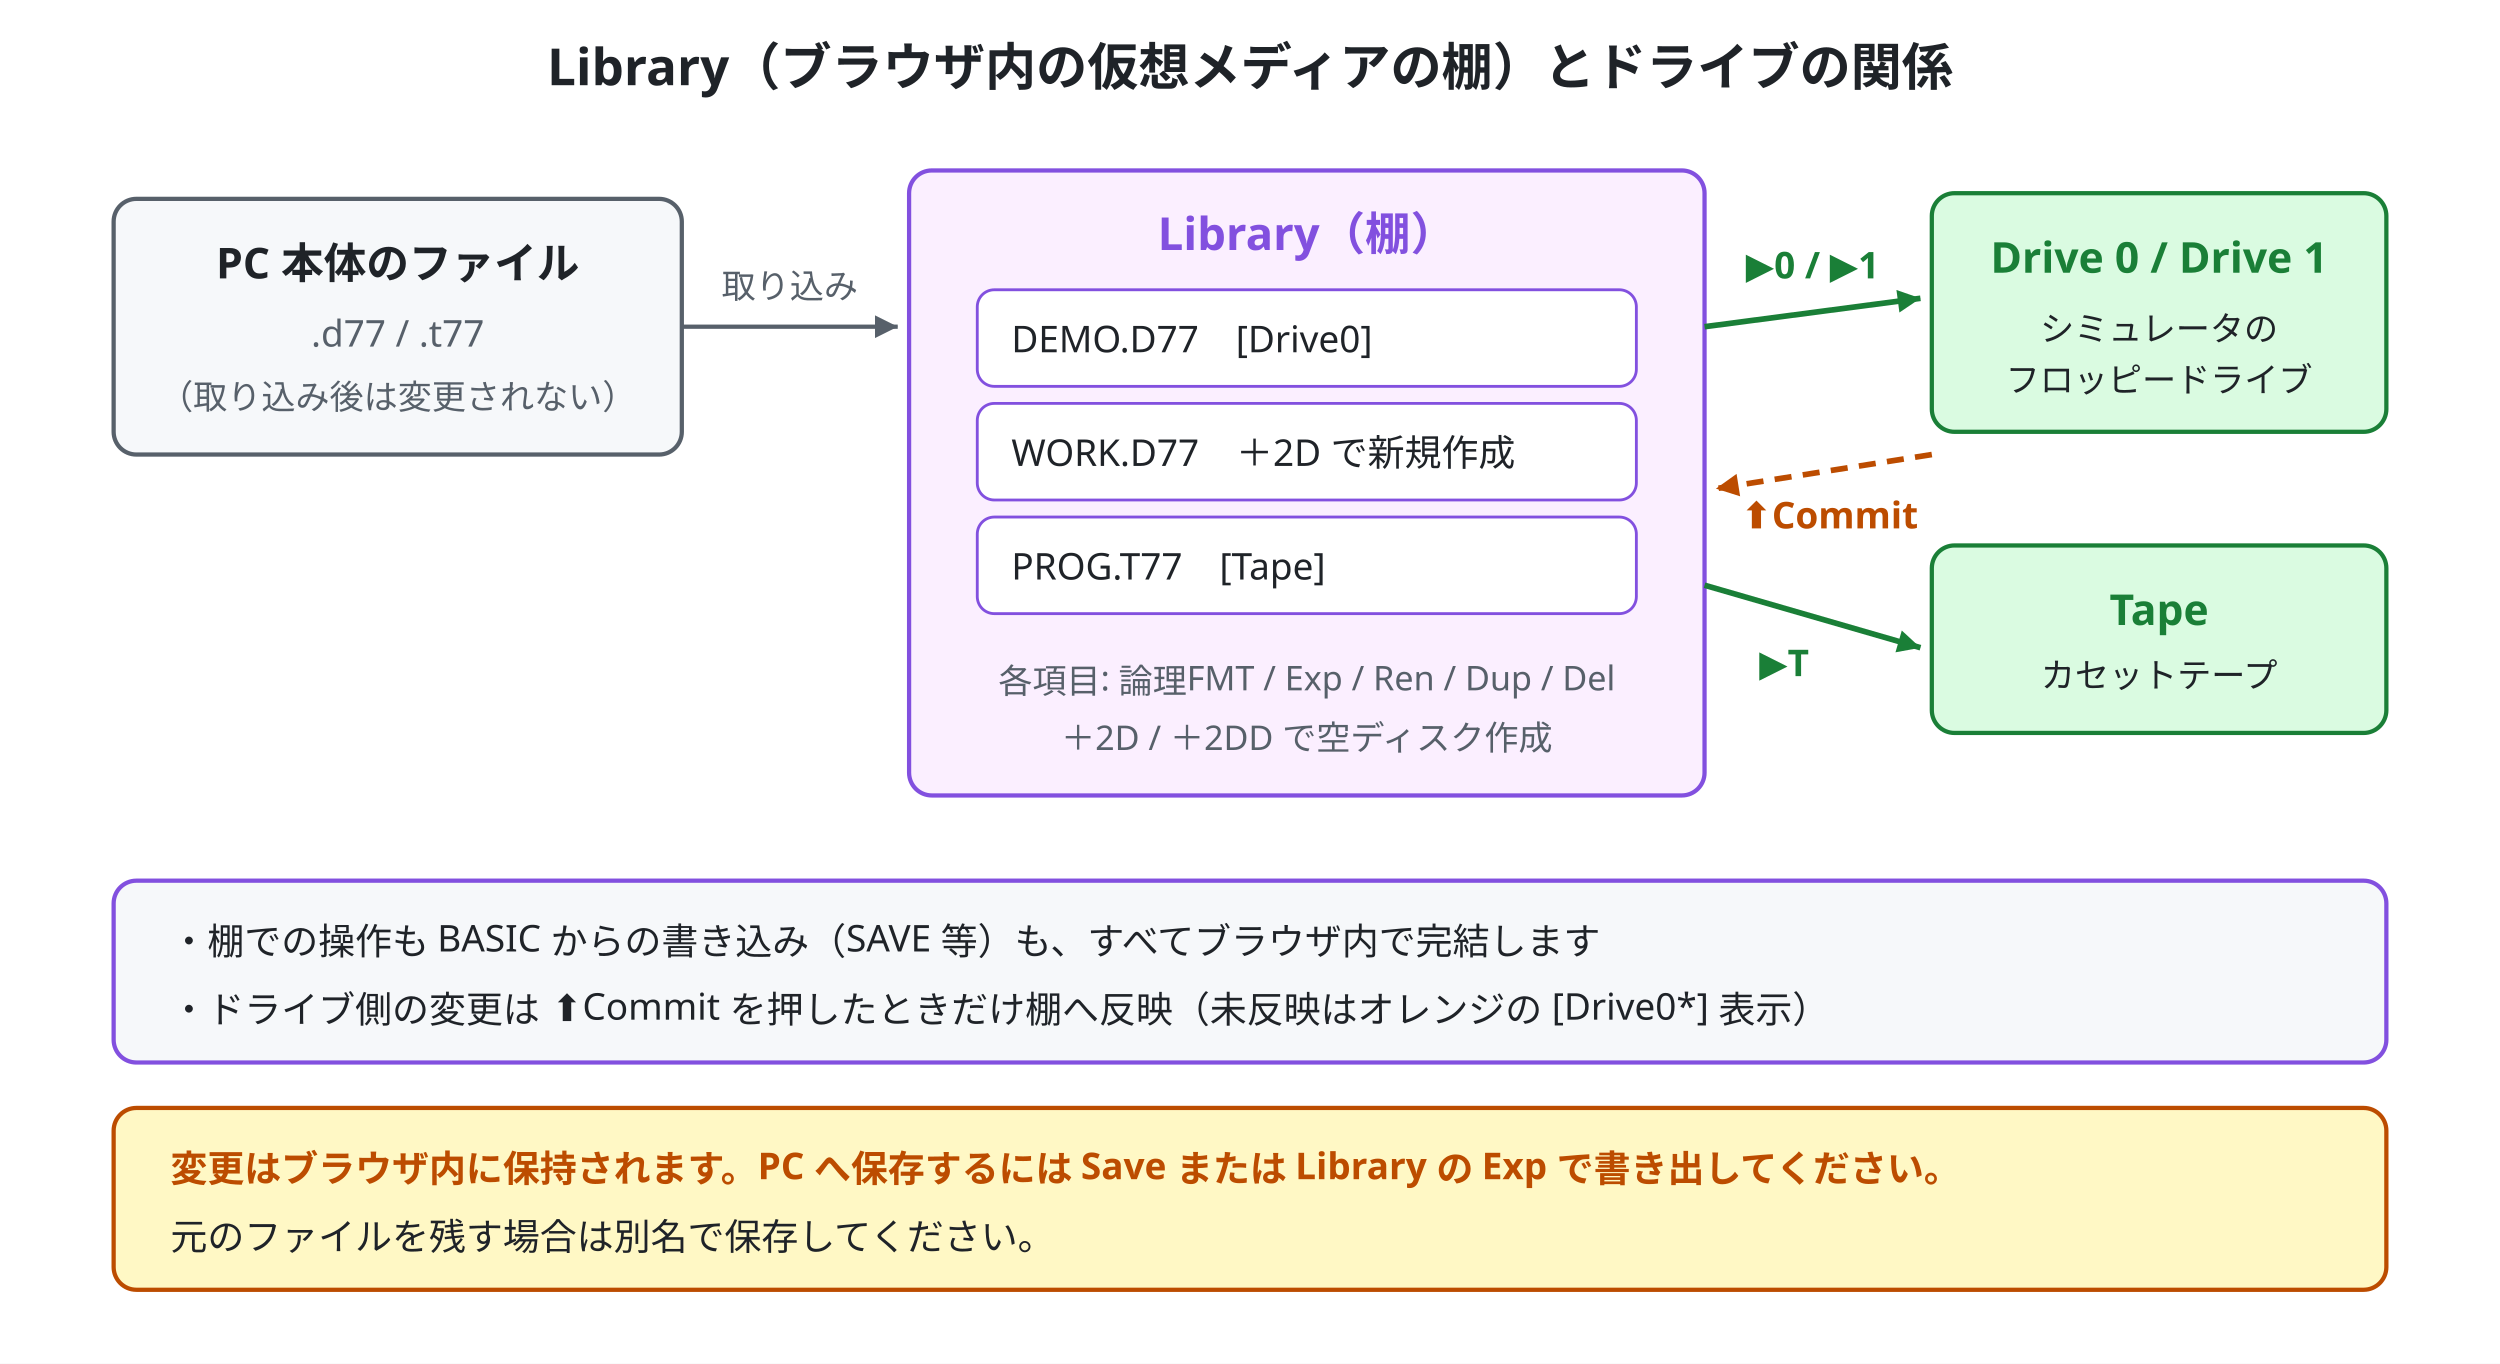
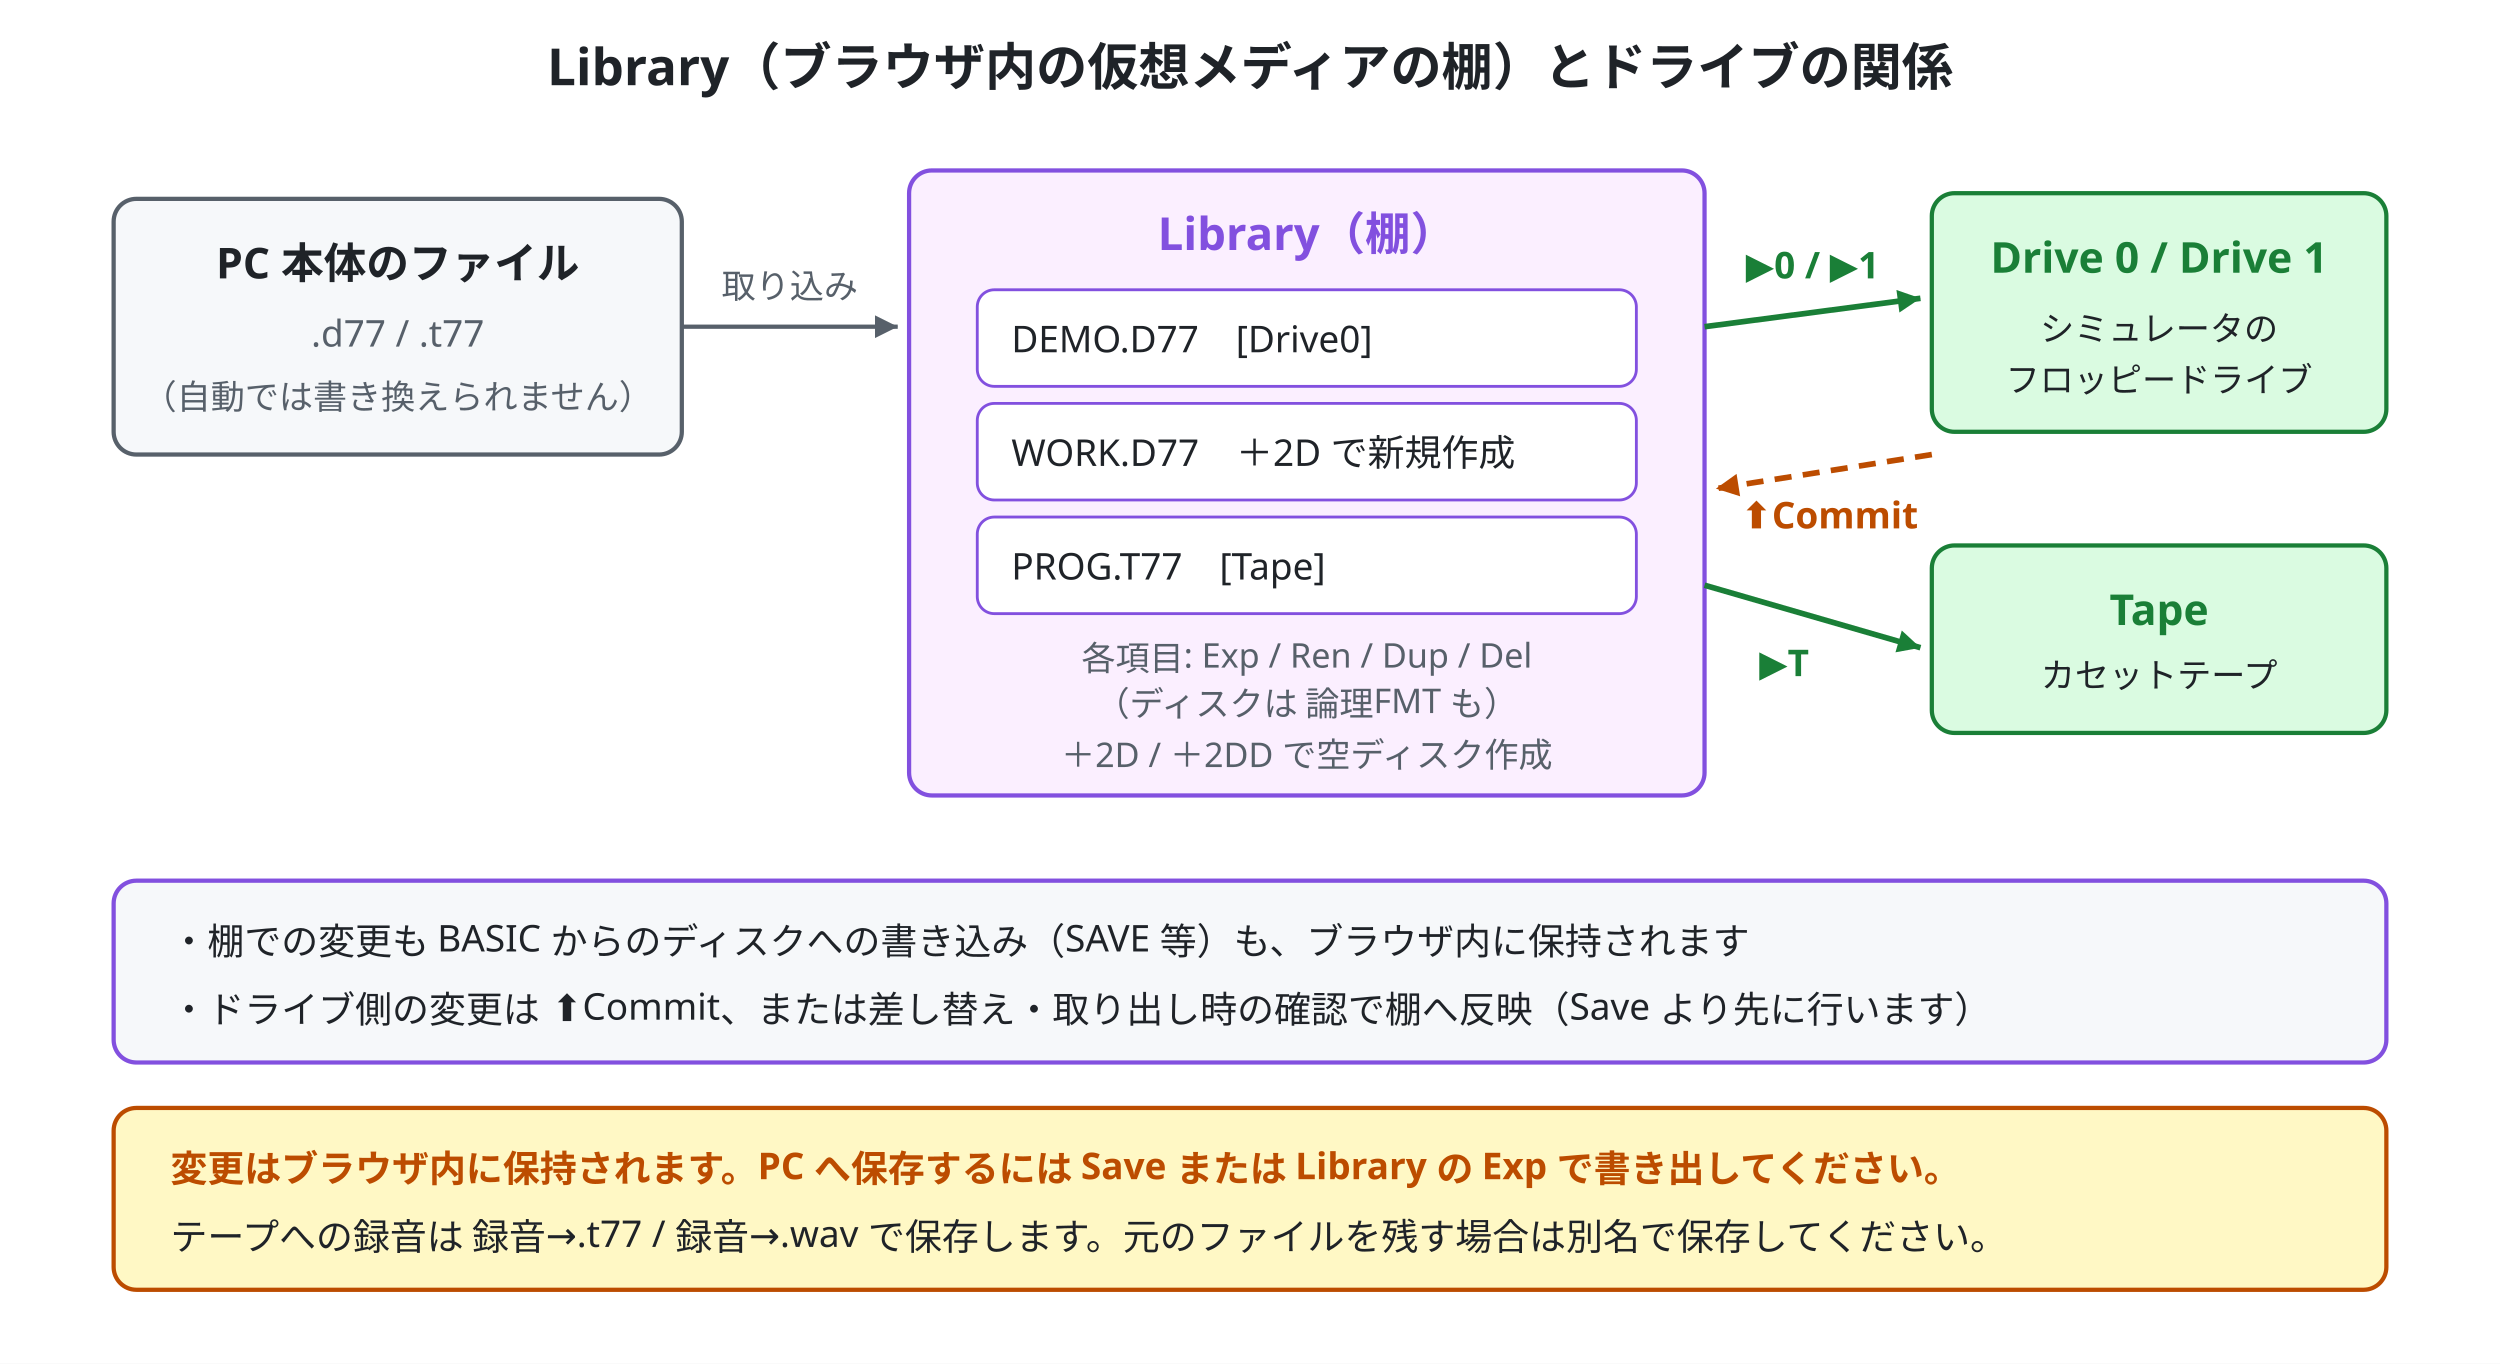
<svg xmlns="http://www.w3.org/2000/svg" viewBox="0 0 880 480" width="880" height="480">
  <defs>
    <marker id="ah" markerWidth="10" markerHeight="10" refX="8" refY="4" orient="auto" markerUnits="userSpaceOnUse">
      <path d="M0,0 L8,4 L0,8 z" fill="#57606a" />
    </marker>
    <marker id="ahg" markerWidth="10" markerHeight="10" refX="8" refY="4" orient="auto" markerUnits="userSpaceOnUse">
      <path d="M0,0 L8,4 L0,8 z" fill="#1a7f37" />
    </marker>
    <marker id="aho" markerWidth="10" markerHeight="10" refX="8" refY="4" orient="auto" markerUnits="userSpaceOnUse">
      <path d="M0,0 L8,4 L0,8 z" fill="#bc4c00" />
    </marker>
  </defs>
  <rect x="0" y="0" width="880" height="480" fill="#ffffff" />
  <text x="440" y="30" font-family="sans-serif" font-size="18" font-weight="bold" fill="#1f2328" text-anchor="middle">Library（ブラウザ内の仮想メディアの棚）とドライブの関係</text>
  <rect x="40" y="70" width="200" height="90" rx="8" fill="#f6f8fa" stroke="#57606a" stroke-width="1.5" />
  <text x="140" y="98" font-family="sans-serif" font-size="15" font-weight="bold" fill="#1f2328" text-anchor="middle">PC 本体のファイル</text>
  <text x="140" y="122" font-family="sans-serif" font-size="13" fill="#57606a" text-anchor="middle">.d77 / .t77</text>
-   <text x="140" y="144" font-family="sans-serif" font-size="12" fill="#57606a" text-anchor="middle">（取り込み後は変更されない）</text>
+   <text x="140" y="144" font-family="sans-serif" font-size="12" fill="#57606a" text-anchor="middle">（自動では書き換えられません）</text>
  <line x1="240" y1="115" x2="316" y2="115" stroke="#57606a" stroke-width="1.5" marker-end="url(#ah)" />
  <text x="278" y="105" font-family="sans-serif" font-size="12" fill="#57606a" text-anchor="middle">取り込み</text>
  <rect x="320" y="60" width="280" height="220" rx="8" fill="#fbefff" stroke="#8250df" stroke-width="1.5" />
  <text x="460" y="88" font-family="sans-serif" font-size="16" font-weight="bold" fill="#8250df" text-anchor="middle">Library（棚）</text>
  <rect x="344" y="102" width="232" height="34" rx="6" fill="#ffffff" stroke="#8250df" />
  <text x="356" y="124" font-family="sans-serif" font-size="13" fill="#1f2328">DEMO.D77　[Drive0]</text>
  <rect x="344" y="142" width="232" height="34" rx="6" fill="#ffffff" stroke="#8250df" />
  <text x="356" y="164" font-family="sans-serif" font-size="13" fill="#1f2328">WORK.D77　＋2D で新規作成</text>
  <rect x="344" y="182" width="232" height="34" rx="6" fill="#ffffff" stroke="#8250df" />
  <text x="356" y="204" font-family="sans-serif" font-size="13" fill="#1f2328">PROG.T77　[Tape]</text>
-   <text x="460" y="244" font-family="sans-serif" font-size="12" fill="#57606a" text-anchor="middle">各項目: 論理FMT / Exp / Ren / Dup / Del</text>
-   <text x="460" y="264" font-family="sans-serif" font-size="12" fill="#57606a" text-anchor="middle">＋2D / ＋2DD で空ディスク作成</text>
+   <text x="460" y="236" font-family="sans-serif" font-size="12" fill="#57606a" text-anchor="middle">各項目: Exp / Ren / Dup / Del</text>
+   <text x="460" y="252" font-family="sans-serif" font-size="12" fill="#57606a" text-anchor="middle">（ディスクは 論理FMT も）</text>
+   <text x="460" y="270" font-family="sans-serif" font-size="12" fill="#57606a" text-anchor="middle">＋2D / ＋2DD で空ディスク作成</text>
  <line x1="600" y1="115" x2="676" y2="105" stroke="#1a7f37" stroke-width="2" marker-end="url(#ahg)" />
  <text x="638" y="98" font-family="sans-serif" font-size="13" font-weight="bold" fill="#1a7f37" text-anchor="middle">▶0 / ▶1</text>
  <line x1="600" y1="206" x2="676" y2="228" stroke="#1a7f37" stroke-width="2" marker-end="url(#ahg)" />
  <text x="628" y="238" font-family="sans-serif" font-size="13" font-weight="bold" fill="#1a7f37" text-anchor="middle">▶T</text>
  <rect x="680" y="68" width="160" height="84" rx="8" fill="#dafbe1" stroke="#1a7f37" stroke-width="1.5" />
  <text x="760" y="96" font-family="sans-serif" font-size="15" font-weight="bold" fill="#1a7f37" text-anchor="middle">Drive 0 / Drive 1</text>
  <text x="760" y="120" font-family="sans-serif" font-size="12" fill="#1f2328" text-anchor="middle">シミュレータの</text>
  <text x="760" y="138" font-family="sans-serif" font-size="12" fill="#1f2328" text-anchor="middle">フロッピードライブ</text>
  <rect x="680" y="192" width="160" height="66" rx="8" fill="#dafbe1" stroke="#1a7f37" stroke-width="1.5" />
  <text x="760" y="220" font-family="sans-serif" font-size="15" font-weight="bold" fill="#1a7f37" text-anchor="middle">Tape</text>
  <text x="760" y="242" font-family="sans-serif" font-size="12" fill="#1f2328" text-anchor="middle">カセットテープ</text>
  <line x1="680" y1="160" x2="604" y2="172" stroke="#bc4c00" stroke-width="2" stroke-dasharray="6,4" marker-end="url(#aho)" />
  <text x="644" y="186" font-family="sans-serif" font-size="13" font-weight="bold" fill="#bc4c00" text-anchor="middle">⬆Commit</text>
  <rect x="40" y="310" width="800" height="64" rx="8" fill="#f6f8fa" stroke="#8250df" stroke-width="1.5" />
-   <text x="60" y="336" font-family="sans-serif" font-size="13" fill="#1f2328">・棚での操作も BASIC からの書き込み（SAVE 等）も、すべてブラウザ内で完結します</text>
-   <text x="60" y="360" font-family="sans-serif" font-size="13" fill="#1f2328">・ドライブ側の変更は ⬆Commit を押したときだけ棚へ反映（未反映はオレンジの [Drive0*] 表示）</text>
+   <text x="60" y="336" font-family="sans-serif" font-size="13" fill="#1f2328">・棚での変更も BASIC からのディスクへの書き込み（SAVE 等）も、ブラウザ内に保持されます</text>
+   <text x="60" y="360" font-family="sans-serif" font-size="13" fill="#1f2328">・ドライブ側の変更は ⬆Commit、または差し替え・取り出し時の確認で棚へ反映（Save より先に行います）</text>
  <rect x="40" y="390" width="800" height="64" rx="8" fill="#fff8c5" stroke="#bc4c00" stroke-width="1.5" />
  <text x="60" y="416" font-family="sans-serif" font-size="13" font-weight="bold" fill="#bc4c00">変更はブラウザ内に保持されます。PC へ保存するには Save または Library の Exp で書き出してください。</text>
-   <text x="60" y="440" font-family="sans-serif" font-size="13" fill="#1f2328">元のファイルを残す場合は別名で保存してください。</text>
+   <text x="60" y="440" font-family="sans-serif" font-size="13" fill="#1f2328">テープへの録音は 録音→.t77 / 録音→.wav で保存します。元のファイルを残す場合は別名で保存してください。</text>
</svg>
